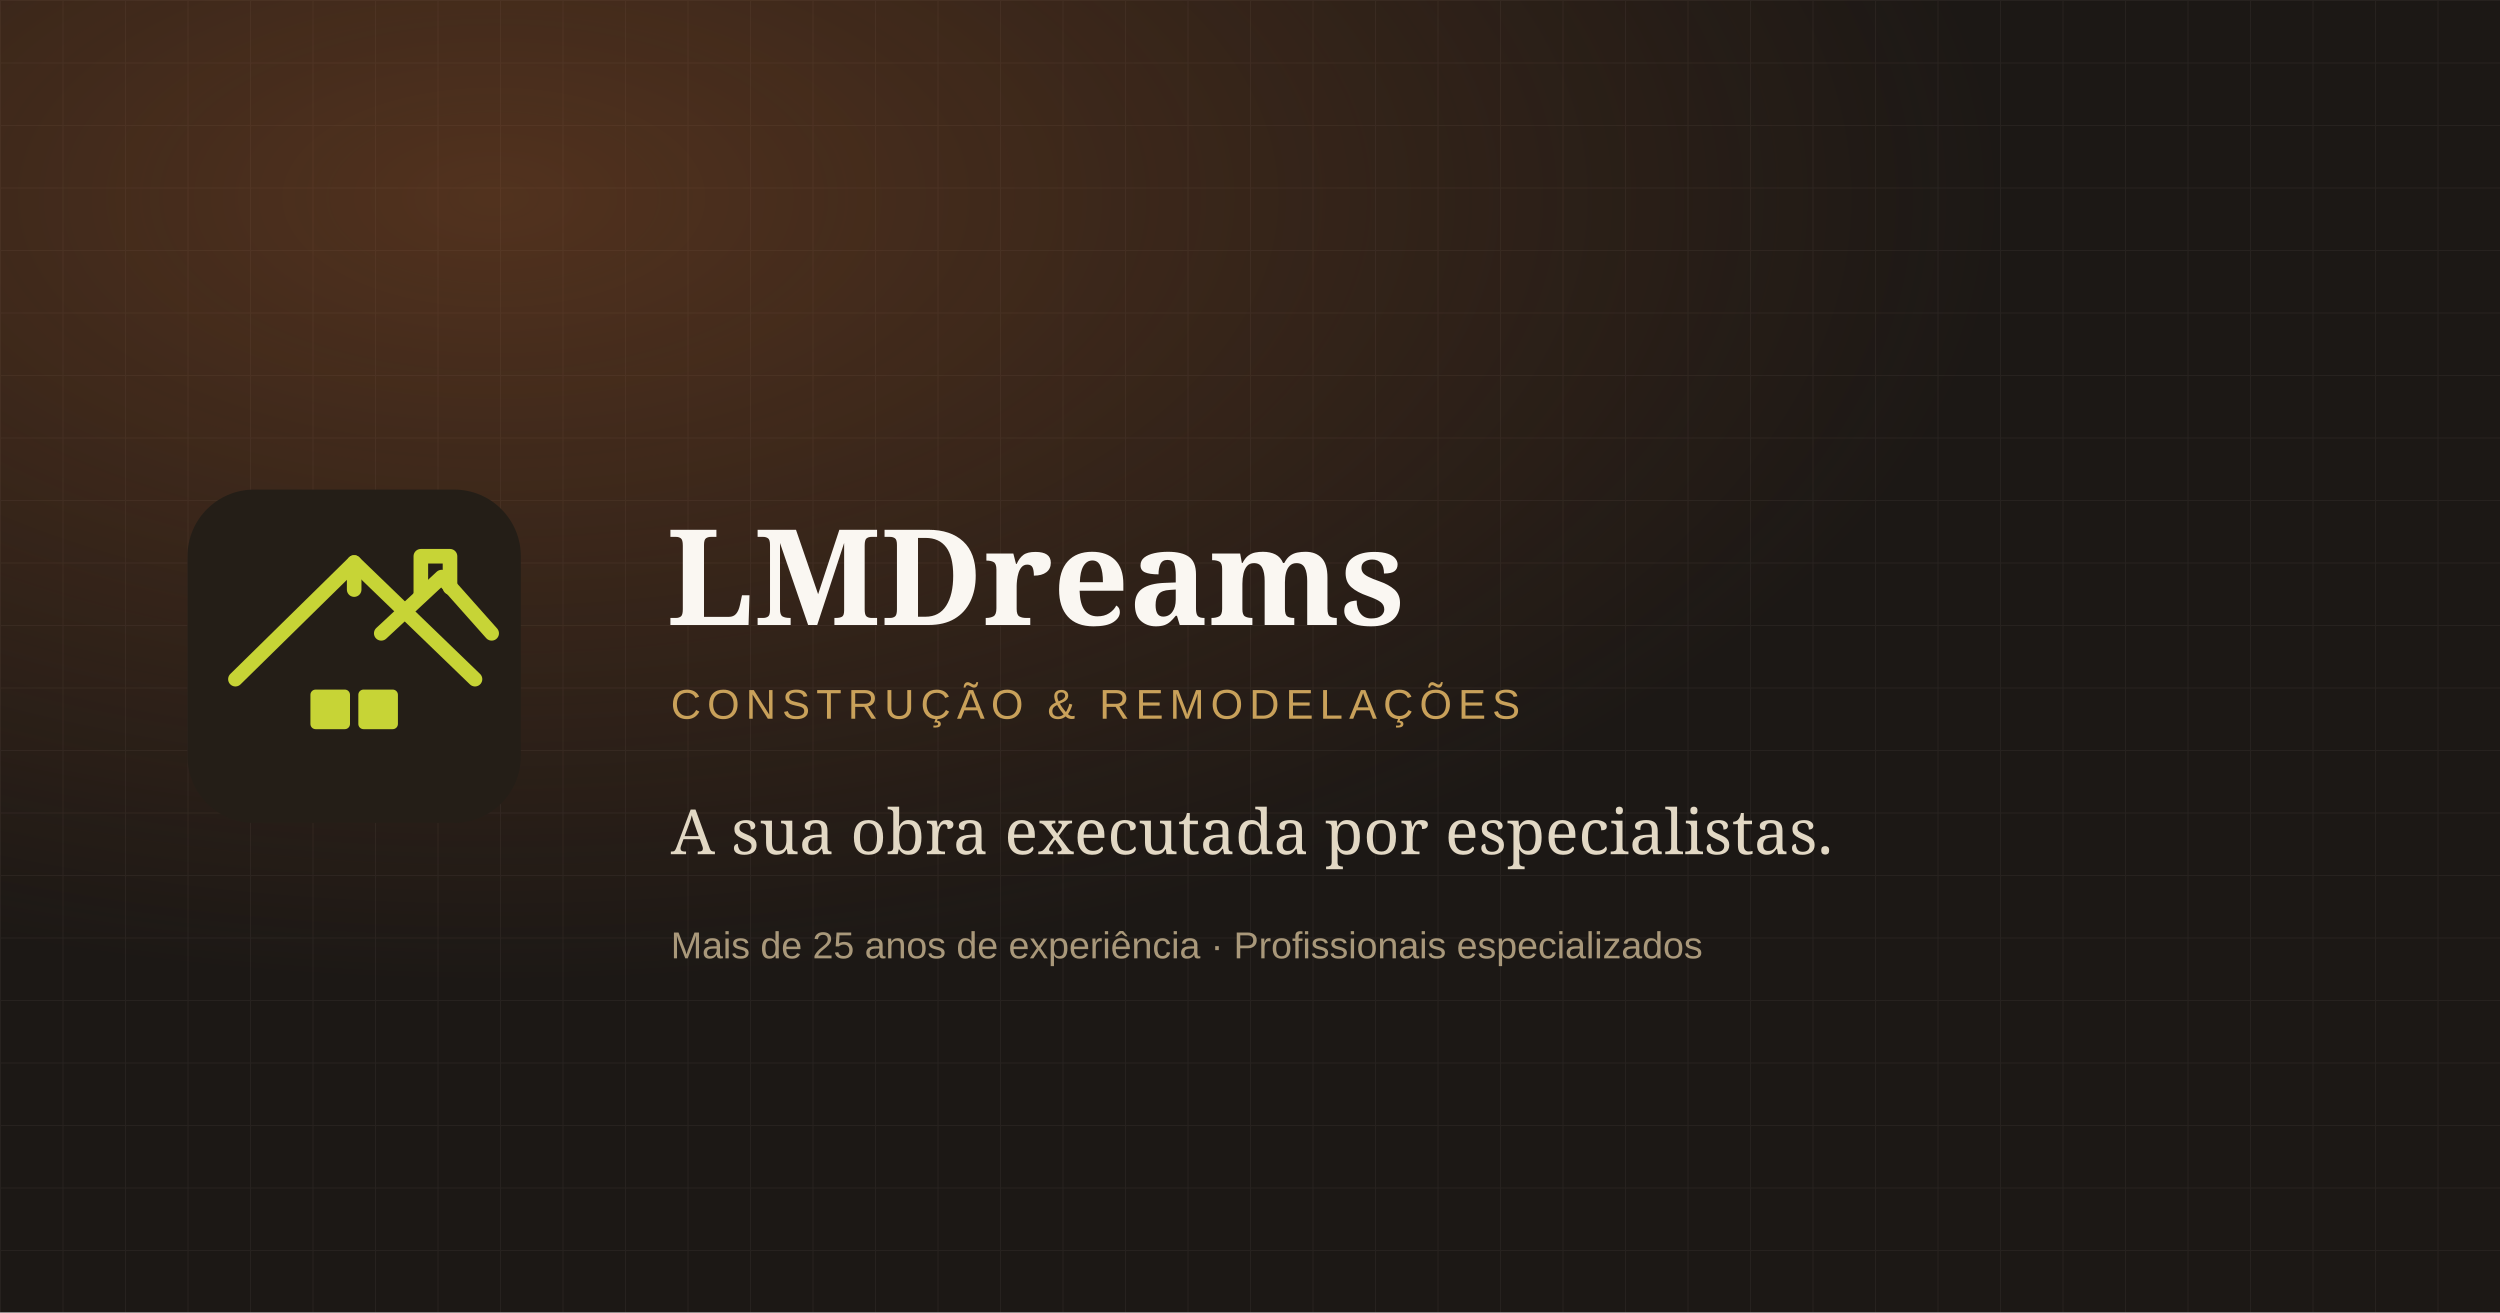
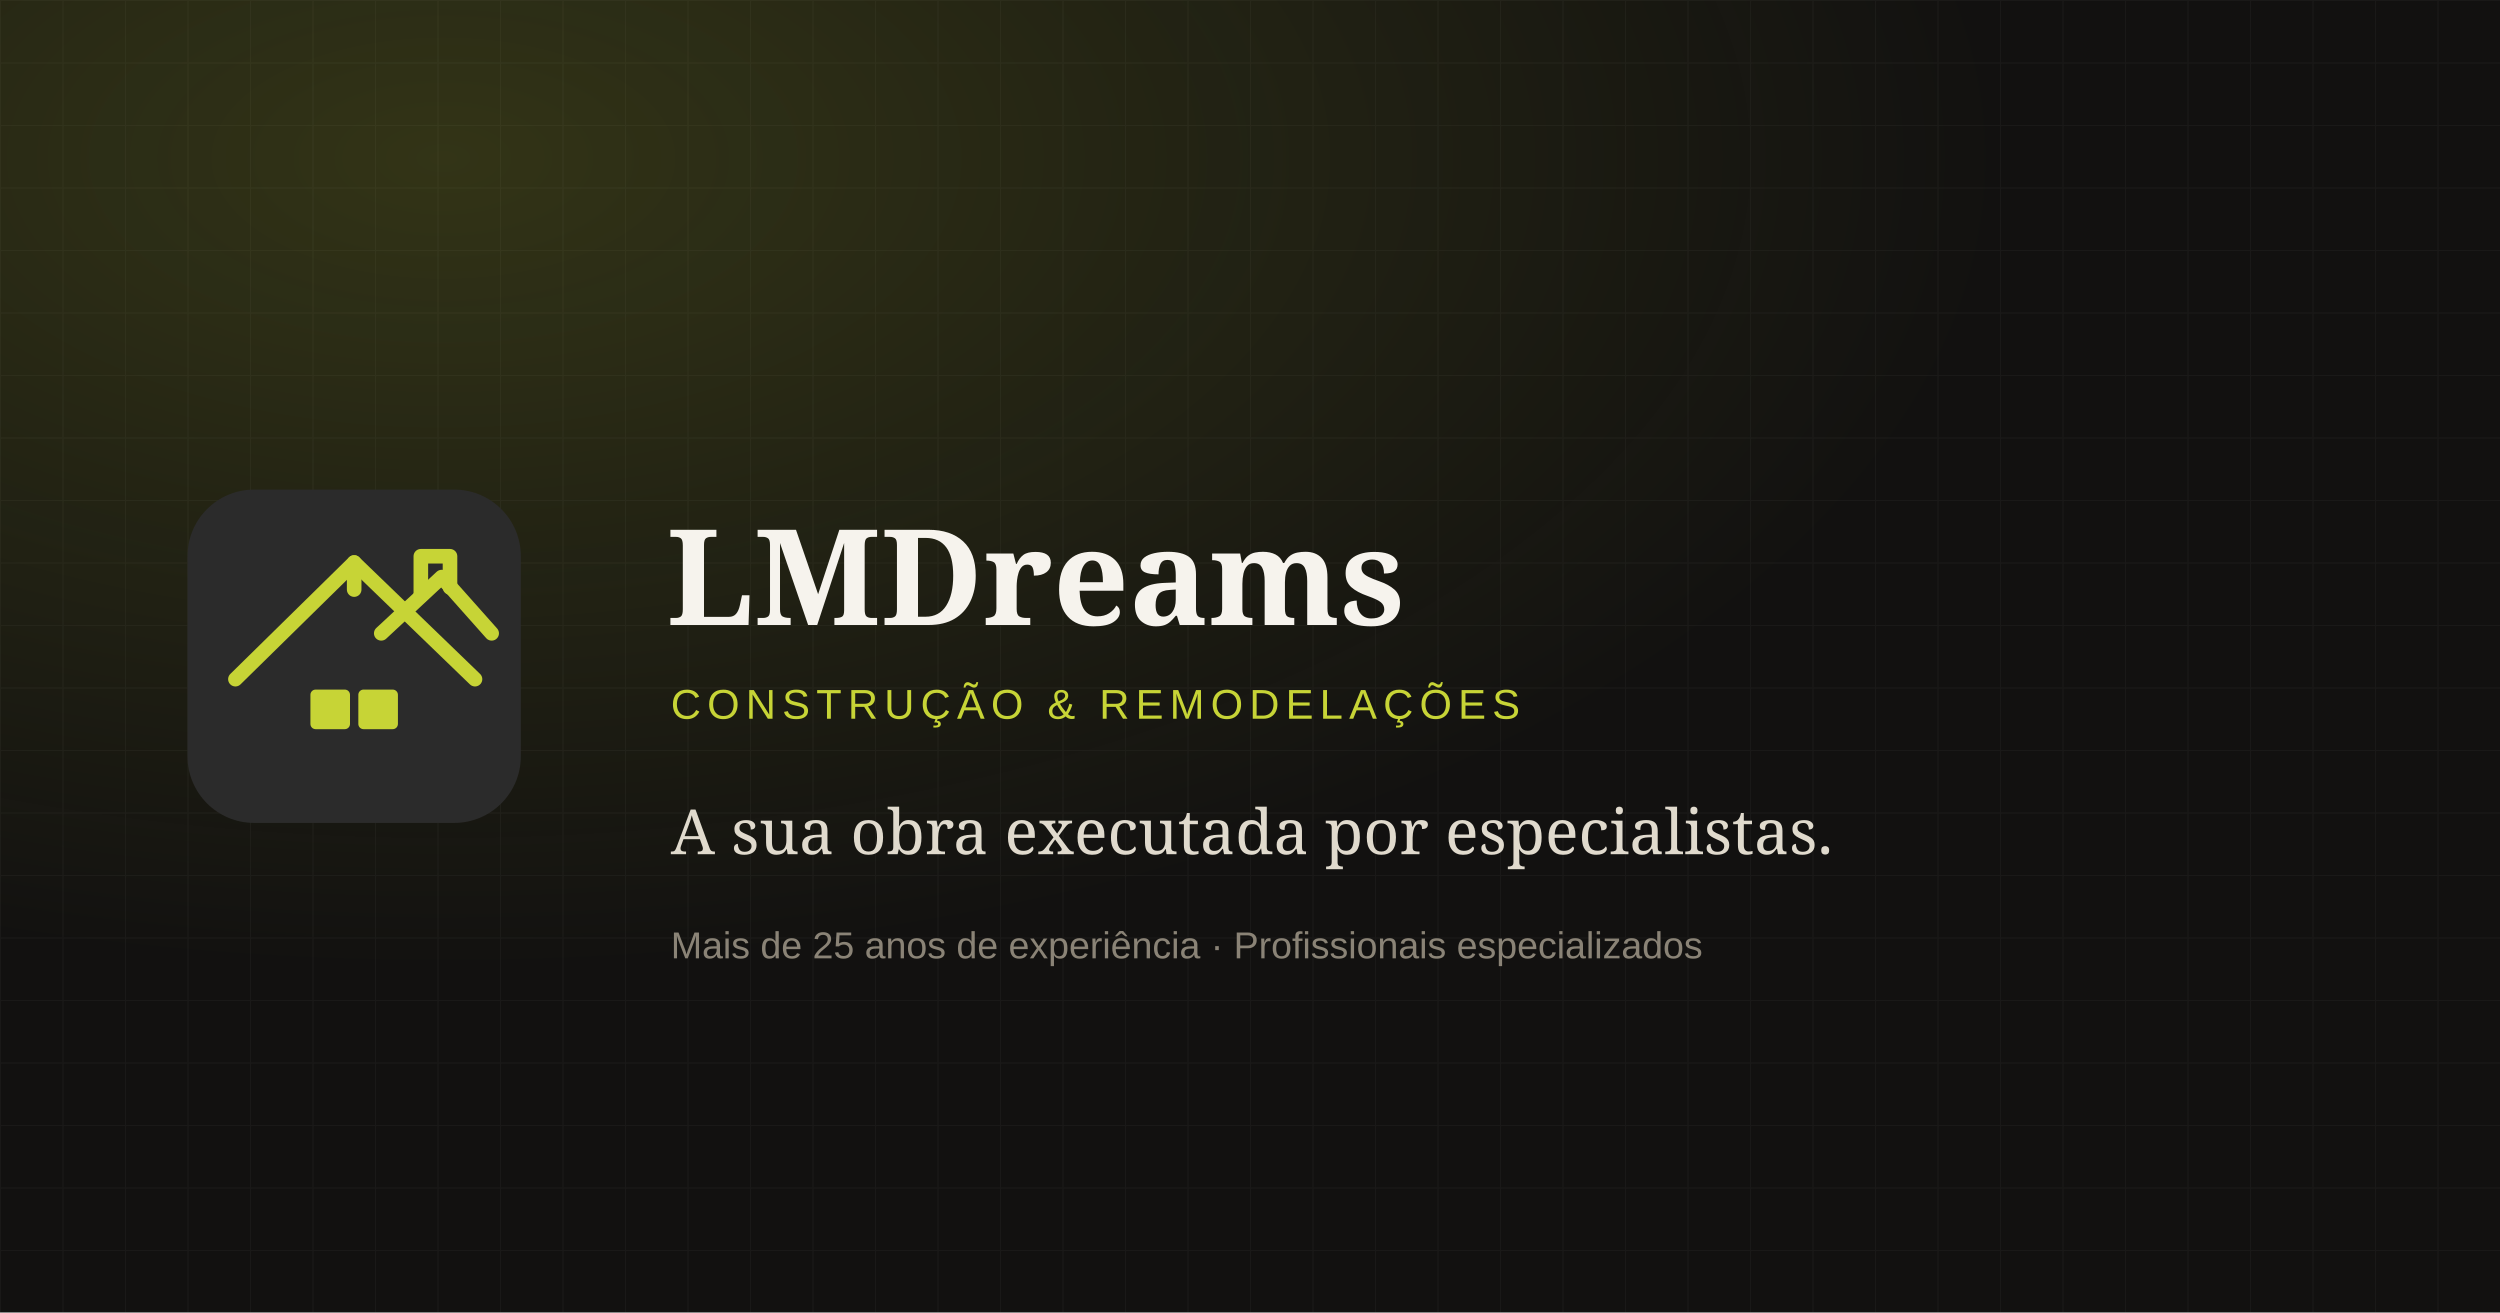
<svg xmlns="http://www.w3.org/2000/svg" viewBox="0 0 1200 630" width="1200" height="630">
  <defs>
    <pattern id="grid" width="30" height="30" patternUnits="userSpaceOnUse">
-       <path d="M30 0 L0 0 0 30" fill="none" stroke="#f3ede2" stroke-opacity="0.05" stroke-width="1" />
+       <path d="M30 0 L0 0 0 30" fill="none" stroke="#f6f3ed" stroke-opacity="0.04" stroke-width="1" />
    </pattern>
-     <radialGradient id="glow" cx="20%" cy="15%" r="60%">
-       <stop offset="0%" stop-color="#b5622f" stop-opacity="0.35" />
-       <stop offset="100%" stop-color="#b5622f" stop-opacity="0" />
+     <radialGradient id="glow" cx="18%" cy="12%" r="62%">
+       <stop offset="0%" stop-color="#c7d436" stop-opacity="0.18" />
+       <stop offset="100%" stop-color="#c7d436" stop-opacity="0" />
    </radialGradient>
  </defs>
-   <rect width="1200" height="630" fill="#1c1815" />
+   <rect width="1200" height="630" fill="#121110" />
  <rect width="1200" height="630" fill="url(#grid)" />
  <rect width="1200" height="630" fill="url(#glow)" />
  <g transform="translate(90,235)">
-     <rect width="160" height="160" rx="32" fill="#241e17" />
+     <rect width="160" height="160" rx="32" fill="#2b2b2b" />
    <g fill="none" stroke="#c7d436" stroke-width="7" stroke-linecap="round" stroke-linejoin="round">
      <path d="M23 91 L80 35 L138 91" />
      <path d="M80 35 L80 48" />
      <path d="M93 69 L122 42 L146 69" />
      <path d="M112 51 L112 32 L126 32 L126 47" />
    </g>
    <g fill="#c7d436">
      <rect x="59" y="96" width="19" height="19" rx="2.5" />
      <rect x="82" y="96" width="19" height="19" rx="2.5" />
    </g>
  </g>
-   <text x="320" y="300" font-family="Georgia, 'Fraunces', serif" font-size="64" font-weight="600" fill="#faf7f2">LMDreams</text>
-   <text x="322" y="345" font-family="Arial, 'Inter', sans-serif" font-size="20" letter-spacing="3" fill="#c9a15a">CONSTRUÇÃO &amp; REMODELAÇÕES</text>
-   <text x="322" y="410" font-family="Georgia, 'Fraunces', serif" font-size="30" fill="#e2d8c4">A sua obra executada por especialistas.</text>
-   <text x="322" y="460" font-family="Arial, 'Inter', sans-serif" font-size="18" fill="#a9987a">Mais de 25 anos de experiência · Profissionais especializados</text>
+   <text x="320" y="300" font-family="Georgia, 'Fraunces', serif" font-size="64" font-weight="600" fill="#f6f3ed">LMDreams</text>
+   <text x="322" y="345" font-family="Arial, 'Inter', sans-serif" font-size="20" letter-spacing="3" fill="#c7d436">CONSTRUÇÃO &amp; REMODELAÇÕES</text>
+   <text x="322" y="410" font-family="Georgia, 'Fraunces', serif" font-size="30" fill="#e0dacd">A sua obra executada por especialistas.</text>
+   <text x="322" y="460" font-family="Arial, 'Inter', sans-serif" font-size="18" fill="#8a8376">Mais de 25 anos de experiência · Profissionais especializados</text>
</svg>
